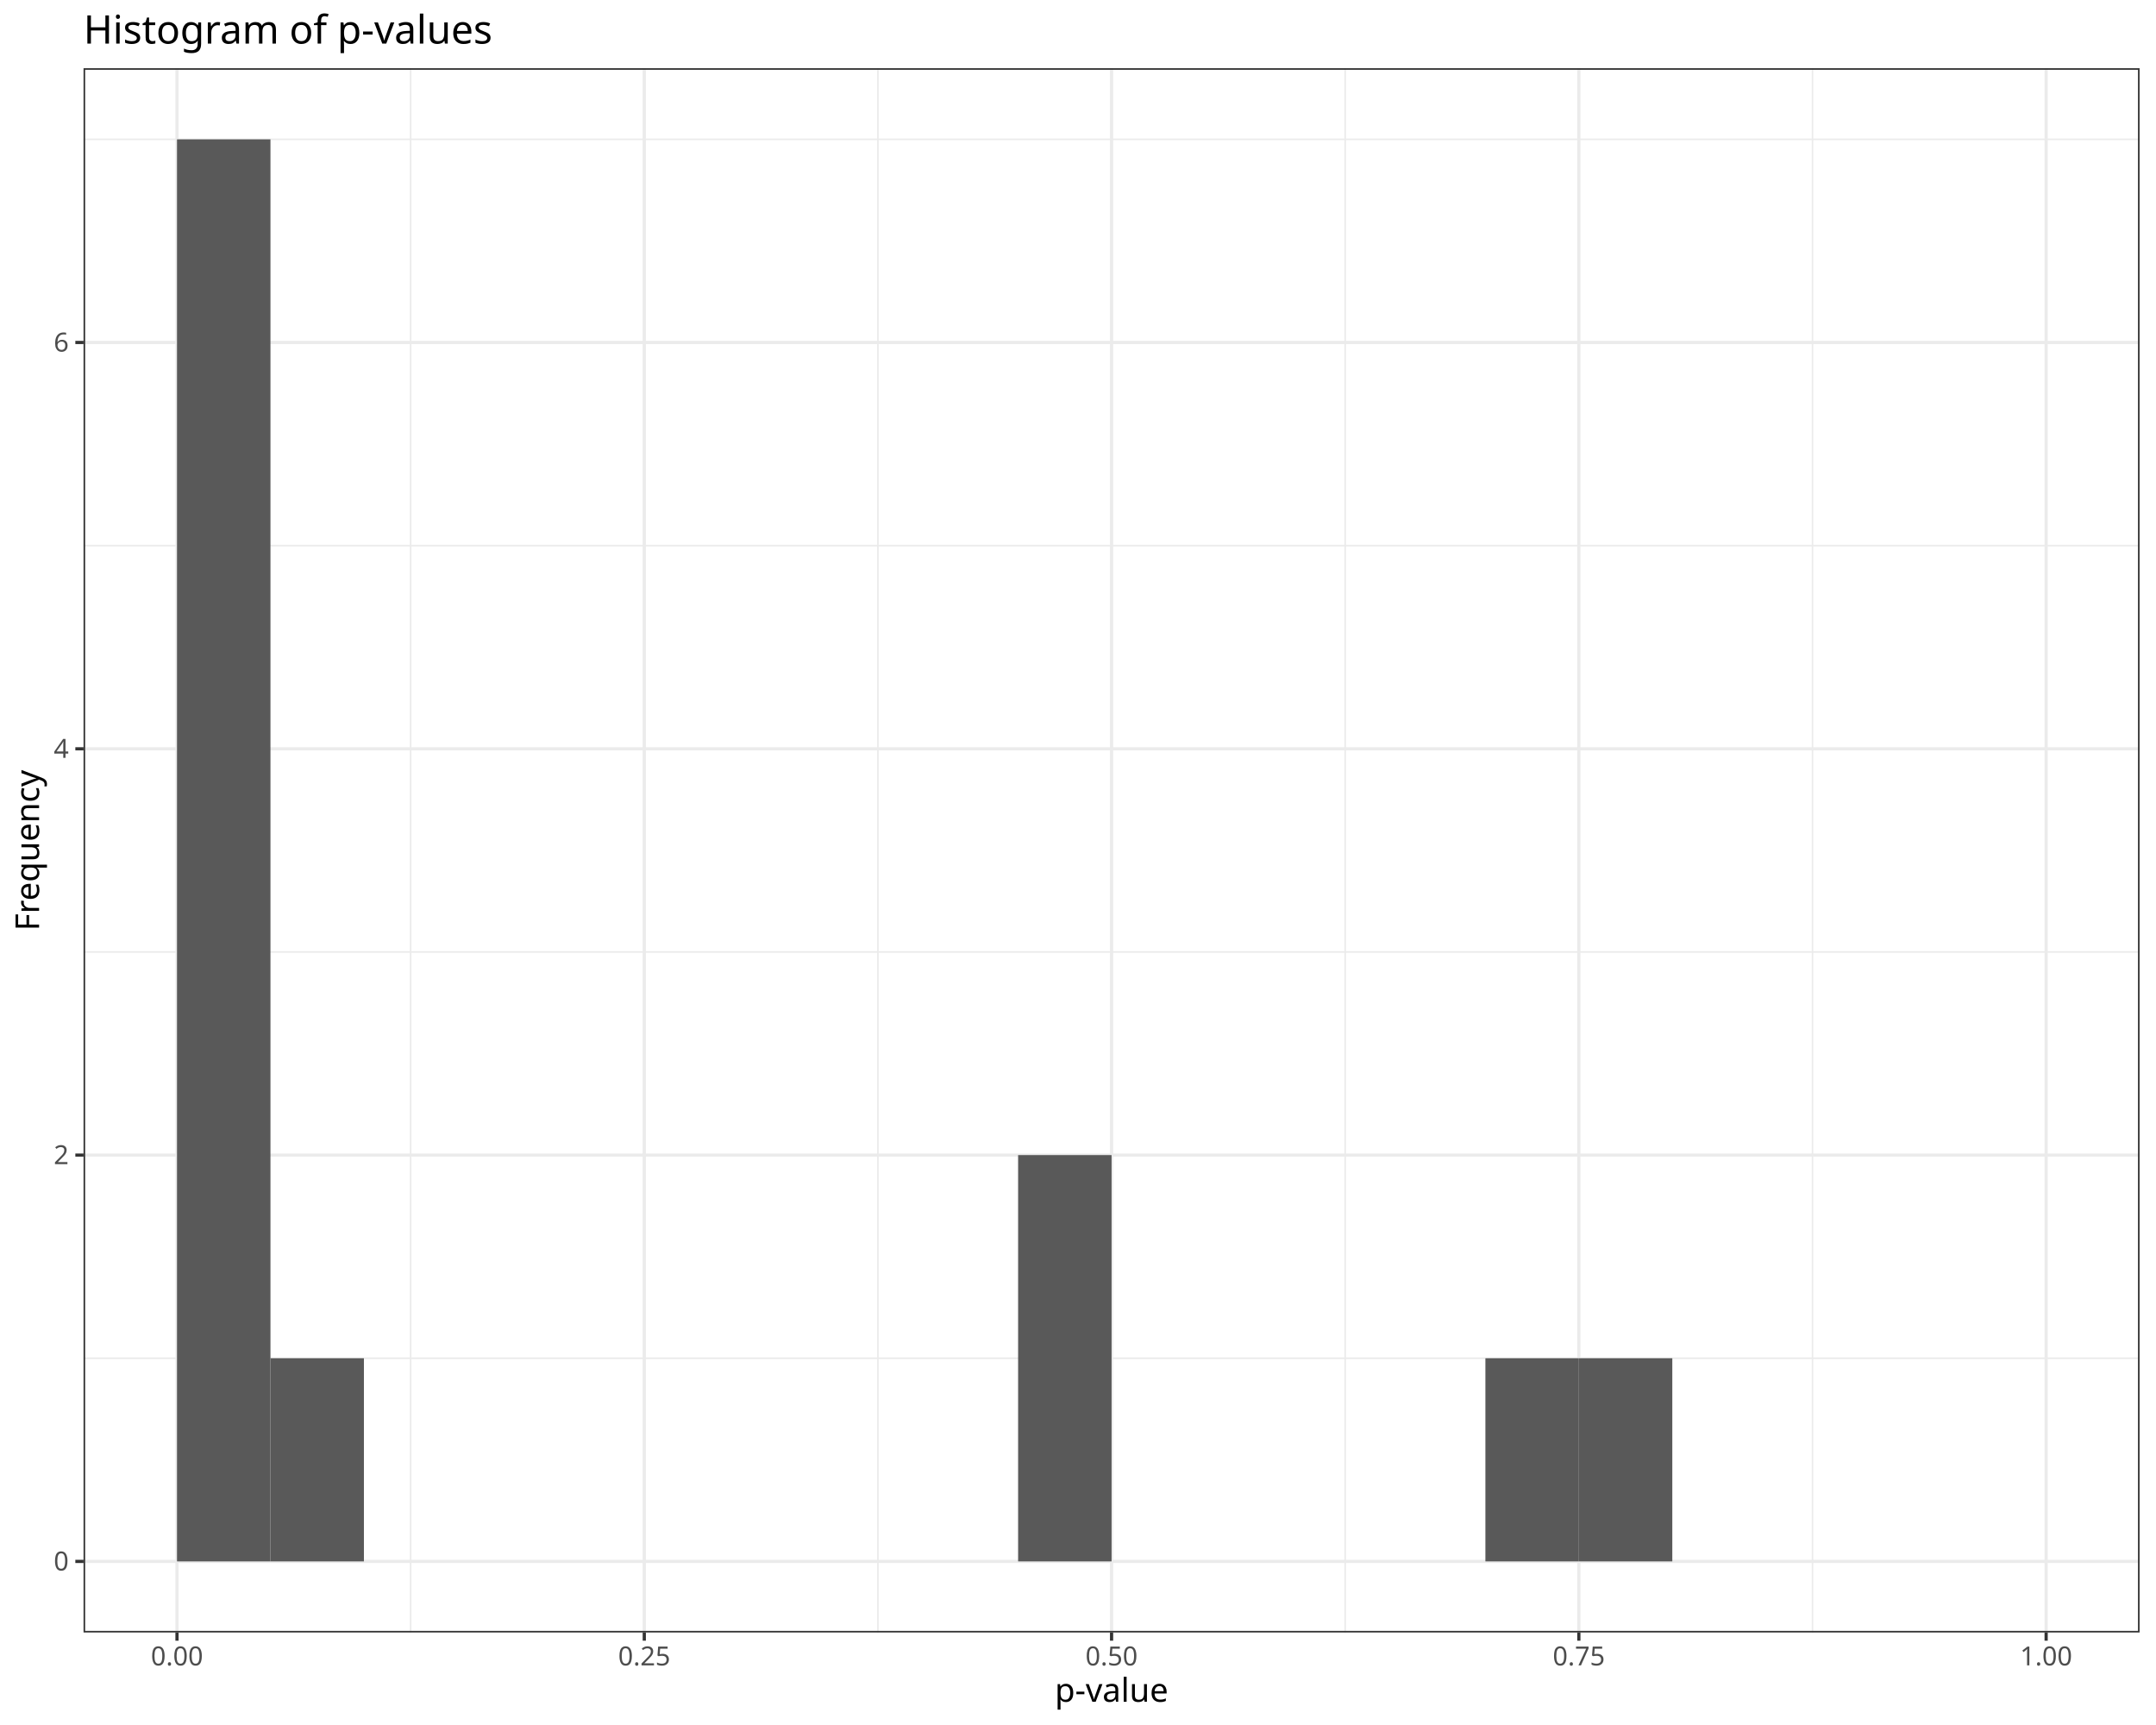
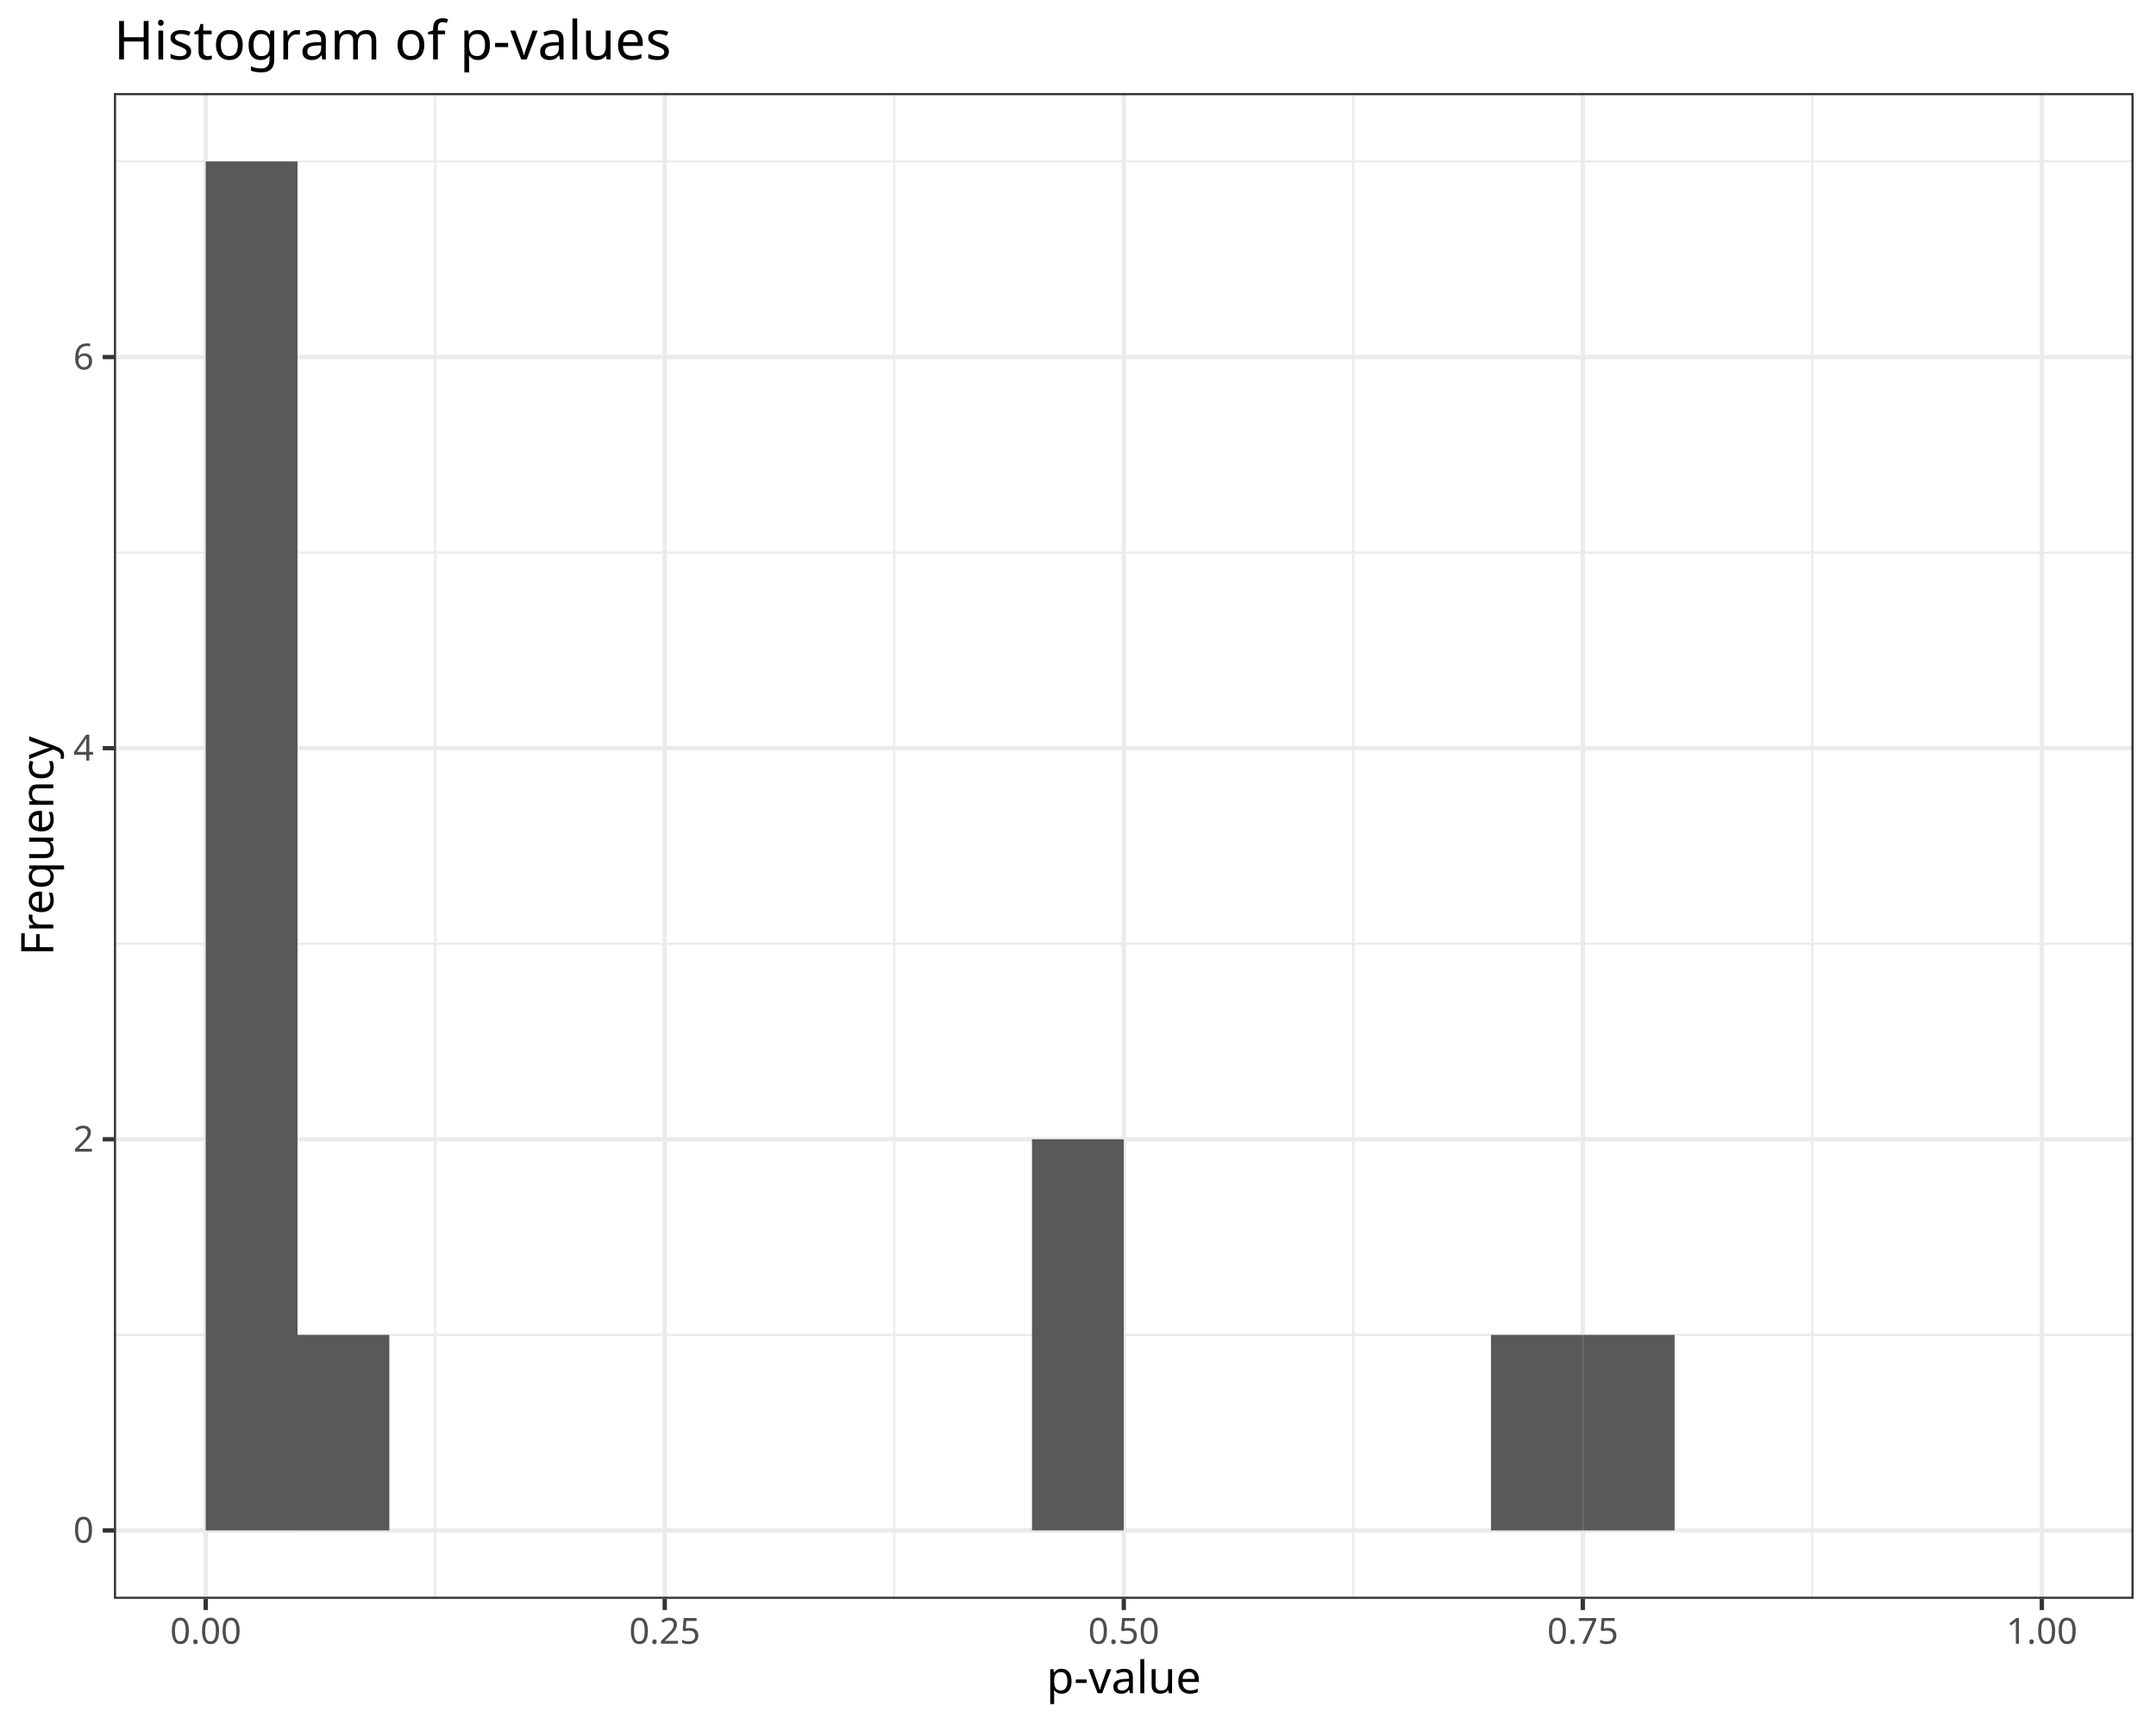
<svg xmlns="http://www.w3.org/2000/svg" class="svglite" data-engine-version="2.0" width="720.00pt" height="576.00pt" viewBox="0 0 720.00 576.00">
  <defs>
    <style type="text/css">
    .svglite line, .svglite polyline, .svglite polygon, .svglite path, .svglite rect, .svglite circle {
      fill: none;
      stroke: #000000;
      stroke-linecap: round;
      stroke-linejoin: round;
      stroke-miterlimit: 10.00;
    }
  </style>
  </defs>
  <rect width="100%" height="100%" style="stroke: none; fill: #FFFFFF;" />
  <defs>
    <clipPath id="cpMC4wMHw3MjAuMDB8MC4wMHw1NzYuMDA=">
      <rect x="0.00" y="0.00" width="720.00" height="576.00" />
    </clipPath>
  </defs>
  <g clip-path="url(#cpMC4wMHw3MjAuMDB8MC4wMHw1NzYuMDA=)">
-     <rect x="0.00" y="0.00" width="720.00" height="576.00" style="stroke-width: 1.07; stroke: #FFFFFF; fill: #FFFFFF;" />
+     <rect x="0.00" y="0.00" width="720.00" height="576.00" style="stroke-width: 1.45; stroke: #FFFFFF; fill: #FFFFFF;" />
  </g>
  <defs>
-     <clipPath id="cpMjcuOTB8NzE0LjUyfDIyLjc4fDU0NS4xMQ==">
-       <rect x="27.90" y="22.78" width="686.62" height="522.33" />
+     <clipPath id="cpMzguMDR8NzEyLjUzfDMxLjA3fDUzMy44OA==">
+       <rect x="38.04" y="31.07" width="674.48" height="502.81" />
    </clipPath>
  </defs>
-   <g clip-path="url(#cpMjcuOTB8NzE0LjUyfDIyLjc4fDU0NS4xMQ==)">
-     <rect x="27.90" y="22.78" width="686.62" height="522.33" style="stroke-width: 1.07; stroke: none; fill: #FFFFFF;" />
-     <polyline points="27.90,453.54 714.52,453.54 " style="stroke-width: 0.53; stroke: #EBEBEB; stroke-linecap: butt;" />
-     <polyline points="27.90,317.87 714.52,317.87 " style="stroke-width: 0.53; stroke: #EBEBEB; stroke-linecap: butt;" />
-     <polyline points="27.90,182.20 714.52,182.20 " style="stroke-width: 0.53; stroke: #EBEBEB; stroke-linecap: butt;" />
-     <polyline points="27.90,46.53 714.52,46.53 " style="stroke-width: 0.53; stroke: #EBEBEB; stroke-linecap: butt;" />
-     <polyline points="137.13,545.11 137.13,22.78 " style="stroke-width: 0.53; stroke: #EBEBEB; stroke-linecap: butt;" />
-     <polyline points="293.18,545.11 293.18,22.78 " style="stroke-width: 0.53; stroke: #EBEBEB; stroke-linecap: butt;" />
-     <polyline points="449.23,545.11 449.23,22.78 " style="stroke-width: 0.53; stroke: #EBEBEB; stroke-linecap: butt;" />
-     <polyline points="605.29,545.11 605.29,22.78 " style="stroke-width: 0.53; stroke: #EBEBEB; stroke-linecap: butt;" />
-     <polyline points="27.90,521.37 714.52,521.37 " style="stroke-width: 1.07; stroke: #EBEBEB; stroke-linecap: butt;" />
-     <polyline points="27.90,385.70 714.52,385.70 " style="stroke-width: 1.07; stroke: #EBEBEB; stroke-linecap: butt;" />
-     <polyline points="27.90,250.03 714.52,250.03 " style="stroke-width: 1.07; stroke: #EBEBEB; stroke-linecap: butt;" />
-     <polyline points="27.90,114.36 714.52,114.36 " style="stroke-width: 1.07; stroke: #EBEBEB; stroke-linecap: butt;" />
-     <polyline points="59.11,545.11 59.11,22.78 " style="stroke-width: 1.07; stroke: #EBEBEB; stroke-linecap: butt;" />
-     <polyline points="215.16,545.11 215.16,22.78 " style="stroke-width: 1.07; stroke: #EBEBEB; stroke-linecap: butt;" />
-     <polyline points="371.21,545.11 371.21,22.78 " style="stroke-width: 1.07; stroke: #EBEBEB; stroke-linecap: butt;" />
-     <polyline points="527.26,545.11 527.26,22.78 " style="stroke-width: 1.07; stroke: #EBEBEB; stroke-linecap: butt;" />
-     <polyline points="683.31,545.11 683.31,22.78 " style="stroke-width: 1.07; stroke: #EBEBEB; stroke-linecap: butt;" />
-     <rect x="59.11" y="46.53" width="31.21" height="474.84" style="stroke-width: 1.07; stroke: none; stroke-linecap: butt; stroke-linejoin: miter; fill: #595959;" />
-     <rect x="90.32" y="453.54" width="31.21" height="67.83" style="stroke-width: 1.07; stroke: none; stroke-linecap: butt; stroke-linejoin: miter; fill: #595959;" />
-     <rect x="121.53" y="521.37" width="31.21" height="0.00" style="stroke-width: 1.07; stroke: none; stroke-linecap: butt; stroke-linejoin: miter; fill: #595959;" />
-     <rect x="152.74" y="521.37" width="31.21" height="0.00" style="stroke-width: 1.07; stroke: none; stroke-linecap: butt; stroke-linejoin: miter; fill: #595959;" />
-     <rect x="183.95" y="521.37" width="31.21" height="0.00" style="stroke-width: 1.07; stroke: none; stroke-linecap: butt; stroke-linejoin: miter; fill: #595959;" />
-     <rect x="215.16" y="521.37" width="31.21" height="0.00" style="stroke-width: 1.07; stroke: none; stroke-linecap: butt; stroke-linejoin: miter; fill: #595959;" />
-     <rect x="246.37" y="521.37" width="31.21" height="0.00" style="stroke-width: 1.07; stroke: none; stroke-linecap: butt; stroke-linejoin: miter; fill: #595959;" />
-     <rect x="277.58" y="521.37" width="31.21" height="0.00" style="stroke-width: 1.07; stroke: none; stroke-linecap: butt; stroke-linejoin: miter; fill: #595959;" />
-     <rect x="308.79" y="521.37" width="31.21" height="0.00" style="stroke-width: 1.07; stroke: none; stroke-linecap: butt; stroke-linejoin: miter; fill: #595959;" />
-     <rect x="340.00" y="385.70" width="31.21" height="135.67" style="stroke-width: 1.07; stroke: none; stroke-linecap: butt; stroke-linejoin: miter; fill: #595959;" />
-     <rect x="371.21" y="521.37" width="31.21" height="0.00" style="stroke-width: 1.07; stroke: none; stroke-linecap: butt; stroke-linejoin: miter; fill: #595959;" />
-     <rect x="402.42" y="521.37" width="31.21" height="0.00" style="stroke-width: 1.07; stroke: none; stroke-linecap: butt; stroke-linejoin: miter; fill: #595959;" />
-     <rect x="433.63" y="521.37" width="31.21" height="0.00" style="stroke-width: 1.07; stroke: none; stroke-linecap: butt; stroke-linejoin: miter; fill: #595959;" />
-     <rect x="464.84" y="521.37" width="31.21" height="0.00" style="stroke-width: 1.07; stroke: none; stroke-linecap: butt; stroke-linejoin: miter; fill: #595959;" />
-     <rect x="496.05" y="453.54" width="31.21" height="67.83" style="stroke-width: 1.07; stroke: none; stroke-linecap: butt; stroke-linejoin: miter; fill: #595959;" />
-     <rect x="527.26" y="453.54" width="31.21" height="67.83" style="stroke-width: 1.07; stroke: none; stroke-linecap: butt; stroke-linejoin: miter; fill: #595959;" />
-     <rect x="558.47" y="521.37" width="31.21" height="0.00" style="stroke-width: 1.07; stroke: none; stroke-linecap: butt; stroke-linejoin: miter; fill: #595959;" />
-     <rect x="589.68" y="521.37" width="31.21" height="0.00" style="stroke-width: 1.07; stroke: none; stroke-linecap: butt; stroke-linejoin: miter; fill: #595959;" />
-     <rect x="620.89" y="521.37" width="31.21" height="0.00" style="stroke-width: 1.07; stroke: none; stroke-linecap: butt; stroke-linejoin: miter; fill: #595959;" />
-     <rect x="652.10" y="521.37" width="31.21" height="0.00" style="stroke-width: 1.07; stroke: none; stroke-linecap: butt; stroke-linejoin: miter; fill: #595959;" />
-     <rect x="27.90" y="22.78" width="686.62" height="522.33" style="stroke-width: 1.07; stroke: #333333;" />
+   <g clip-path="url(#cpMzguMDR8NzEyLjUzfDMxLjA3fDUzMy44OA==)">
+     <rect x="38.04" y="31.07" width="674.48" height="502.81" style="stroke-width: 1.45; stroke: none; fill: #FFFFFF;" />
+     <polyline points="38.04,445.73 712.53,445.73 " style="stroke-width: 0.73; stroke: #EBEBEB; stroke-linecap: butt;" />
+     <polyline points="38.04,315.12 712.53,315.12 " style="stroke-width: 0.73; stroke: #EBEBEB; stroke-linecap: butt;" />
+     <polyline points="38.04,184.52 712.53,184.52 " style="stroke-width: 0.73; stroke: #EBEBEB; stroke-linecap: butt;" />
+     <polyline points="38.04,53.92 712.53,53.92 " style="stroke-width: 0.73; stroke: #EBEBEB; stroke-linecap: butt;" />
+     <polyline points="145.35,533.88 145.35,31.07 " style="stroke-width: 0.73; stroke: #EBEBEB; stroke-linecap: butt;" />
+     <polyline points="298.64,533.88 298.64,31.07 " style="stroke-width: 0.73; stroke: #EBEBEB; stroke-linecap: butt;" />
+     <polyline points="451.93,533.88 451.93,31.07 " style="stroke-width: 0.73; stroke: #EBEBEB; stroke-linecap: butt;" />
+     <polyline points="605.22,533.88 605.22,31.07 " style="stroke-width: 0.73; stroke: #EBEBEB; stroke-linecap: butt;" />
+     <polyline points="38.04,511.03 712.53,511.03 " style="stroke-width: 1.45; stroke: #EBEBEB; stroke-linecap: butt;" />
+     <polyline points="38.04,380.42 712.53,380.42 " style="stroke-width: 1.45; stroke: #EBEBEB; stroke-linecap: butt;" />
+     <polyline points="38.04,249.82 712.53,249.82 " style="stroke-width: 1.45; stroke: #EBEBEB; stroke-linecap: butt;" />
+     <polyline points="38.04,119.22 712.53,119.22 " style="stroke-width: 1.45; stroke: #EBEBEB; stroke-linecap: butt;" />
+     <polyline points="68.70,533.88 68.70,31.07 " style="stroke-width: 1.45; stroke: #EBEBEB; stroke-linecap: butt;" />
+     <polyline points="221.99,533.88 221.99,31.07 " style="stroke-width: 1.45; stroke: #EBEBEB; stroke-linecap: butt;" />
+     <polyline points="375.29,533.88 375.29,31.07 " style="stroke-width: 1.45; stroke: #EBEBEB; stroke-linecap: butt;" />
+     <polyline points="528.58,533.88 528.58,31.07 " style="stroke-width: 1.45; stroke: #EBEBEB; stroke-linecap: butt;" />
+     <polyline points="681.87,533.88 681.87,31.07 " style="stroke-width: 1.45; stroke: #EBEBEB; stroke-linecap: butt;" />
+     <rect x="68.70" y="53.92" width="30.66" height="457.10" style="stroke-width: 1.07; stroke: none; stroke-linecap: butt; stroke-linejoin: miter; fill: #595959;" />
+     <rect x="99.36" y="445.73" width="30.66" height="65.30" style="stroke-width: 1.07; stroke: none; stroke-linecap: butt; stroke-linejoin: miter; fill: #595959;" />
+     <rect x="130.02" y="511.03" width="30.66" height="0.00" style="stroke-width: 1.07; stroke: none; stroke-linecap: butt; stroke-linejoin: miter; fill: #595959;" />
+     <rect x="160.68" y="511.03" width="30.66" height="0.00" style="stroke-width: 1.07; stroke: none; stroke-linecap: butt; stroke-linejoin: miter; fill: #595959;" />
+     <rect x="191.34" y="511.03" width="30.66" height="0.00" style="stroke-width: 1.07; stroke: none; stroke-linecap: butt; stroke-linejoin: miter; fill: #595959;" />
+     <rect x="221.99" y="511.03" width="30.66" height="0.00" style="stroke-width: 1.07; stroke: none; stroke-linecap: butt; stroke-linejoin: miter; fill: #595959;" />
+     <rect x="252.65" y="511.03" width="30.66" height="0.00" style="stroke-width: 1.07; stroke: none; stroke-linecap: butt; stroke-linejoin: miter; fill: #595959;" />
+     <rect x="283.31" y="511.03" width="30.66" height="0.00" style="stroke-width: 1.07; stroke: none; stroke-linecap: butt; stroke-linejoin: miter; fill: #595959;" />
+     <rect x="313.97" y="511.03" width="30.66" height="0.00" style="stroke-width: 1.07; stroke: none; stroke-linecap: butt; stroke-linejoin: miter; fill: #595959;" />
+     <rect x="344.63" y="380.42" width="30.66" height="130.60" style="stroke-width: 1.07; stroke: none; stroke-linecap: butt; stroke-linejoin: miter; fill: #595959;" />
+     <rect x="375.29" y="511.03" width="30.66" height="0.00" style="stroke-width: 1.07; stroke: none; stroke-linecap: butt; stroke-linejoin: miter; fill: #595959;" />
+     <rect x="405.94" y="511.03" width="30.66" height="0.00" style="stroke-width: 1.07; stroke: none; stroke-linecap: butt; stroke-linejoin: miter; fill: #595959;" />
+     <rect x="436.60" y="511.03" width="30.66" height="0.00" style="stroke-width: 1.07; stroke: none; stroke-linecap: butt; stroke-linejoin: miter; fill: #595959;" />
+     <rect x="467.26" y="511.03" width="30.66" height="0.00" style="stroke-width: 1.07; stroke: none; stroke-linecap: butt; stroke-linejoin: miter; fill: #595959;" />
+     <rect x="497.92" y="445.73" width="30.66" height="65.30" style="stroke-width: 1.07; stroke: none; stroke-linecap: butt; stroke-linejoin: miter; fill: #595959;" />
+     <rect x="528.58" y="445.73" width="30.66" height="65.30" style="stroke-width: 1.07; stroke: none; stroke-linecap: butt; stroke-linejoin: miter; fill: #595959;" />
+     <rect x="559.24" y="511.03" width="30.66" height="0.00" style="stroke-width: 1.07; stroke: none; stroke-linecap: butt; stroke-linejoin: miter; fill: #595959;" />
+     <rect x="589.89" y="511.03" width="30.66" height="0.00" style="stroke-width: 1.07; stroke: none; stroke-linecap: butt; stroke-linejoin: miter; fill: #595959;" />
+     <rect x="620.55" y="511.03" width="30.66" height="0.00" style="stroke-width: 1.07; stroke: none; stroke-linecap: butt; stroke-linejoin: miter; fill: #595959;" />
+     <rect x="651.21" y="511.03" width="30.66" height="0.00" style="stroke-width: 1.07; stroke: none; stroke-linecap: butt; stroke-linejoin: miter; fill: #595959;" />
+     <rect x="38.04" y="31.07" width="674.48" height="502.81" style="stroke-width: 1.45; stroke: #333333;" />
  </g>
  <g clip-path="url(#cpMC4wMHw3MjAuMDB8MC4wMHw1NzYuMDA=)">
-     <text x="22.97" y="524.40" text-anchor="end" style="font-size: 8.80px; fill: #4D4D4D; font-family: sans;" textLength="4.89px" lengthAdjust="spacingAndGlyphs">0</text>
-     <text x="22.97" y="388.73" text-anchor="end" style="font-size: 8.80px; fill: #4D4D4D; font-family: sans;" textLength="4.89px" lengthAdjust="spacingAndGlyphs">2</text>
-     <text x="22.97" y="253.06" text-anchor="end" style="font-size: 8.80px; fill: #4D4D4D; font-family: sans;" textLength="4.89px" lengthAdjust="spacingAndGlyphs">4</text>
-     <text x="22.97" y="117.39" text-anchor="end" style="font-size: 8.80px; fill: #4D4D4D; font-family: sans;" textLength="4.89px" lengthAdjust="spacingAndGlyphs">6</text>
-     <polyline points="25.16,521.37 27.90,521.37 " style="stroke-width: 1.07; stroke: #333333; stroke-linecap: butt;" />
-     <polyline points="25.16,385.70 27.90,385.70 " style="stroke-width: 1.07; stroke: #333333; stroke-linecap: butt;" />
-     <polyline points="25.16,250.03 27.90,250.03 " style="stroke-width: 1.07; stroke: #333333; stroke-linecap: butt;" />
-     <polyline points="25.16,114.36 27.90,114.36 " style="stroke-width: 1.07; stroke: #333333; stroke-linecap: butt;" />
-     <polyline points="59.11,547.85 59.11,545.11 " style="stroke-width: 1.07; stroke: #333333; stroke-linecap: butt;" />
-     <polyline points="215.16,547.85 215.16,545.11 " style="stroke-width: 1.07; stroke: #333333; stroke-linecap: butt;" />
-     <polyline points="371.21,547.85 371.21,545.11 " style="stroke-width: 1.07; stroke: #333333; stroke-linecap: butt;" />
-     <polyline points="527.26,547.85 527.26,545.11 " style="stroke-width: 1.07; stroke: #333333; stroke-linecap: butt;" />
-     <polyline points="683.31,547.85 683.31,545.11 " style="stroke-width: 1.07; stroke: #333333; stroke-linecap: butt;" />
-     <text x="59.11" y="556.10" text-anchor="middle" style="font-size: 8.80px; fill: #4D4D4D; font-family: sans;" textLength="17.13px" lengthAdjust="spacingAndGlyphs">0.00</text>
-     <text x="215.16" y="556.10" text-anchor="middle" style="font-size: 8.80px; fill: #4D4D4D; font-family: sans;" textLength="17.13px" lengthAdjust="spacingAndGlyphs">0.25</text>
-     <text x="371.21" y="556.10" text-anchor="middle" style="font-size: 8.80px; fill: #4D4D4D; font-family: sans;" textLength="17.13px" lengthAdjust="spacingAndGlyphs">0.50</text>
-     <text x="527.26" y="556.10" text-anchor="middle" style="font-size: 8.80px; fill: #4D4D4D; font-family: sans;" textLength="17.13px" lengthAdjust="spacingAndGlyphs">0.75</text>
-     <text x="683.31" y="556.10" text-anchor="middle" style="font-size: 8.80px; fill: #4D4D4D; font-family: sans;" textLength="17.13px" lengthAdjust="spacingAndGlyphs">1.00</text>
-     <text x="371.21" y="568.24" text-anchor="middle" style="font-size: 11.00px; font-family: sans;" textLength="36.08px" lengthAdjust="spacingAndGlyphs">p-value</text>
-     <text transform="translate(13.05,283.95) rotate(-90)" text-anchor="middle" style="font-size: 11.00px; font-family: sans;" textLength="51.98px" lengthAdjust="spacingAndGlyphs">Frequency</text>
-     <text x="27.90" y="14.56" style="font-size: 13.20px; font-family: sans;" textLength="128.41px" lengthAdjust="spacingAndGlyphs">Histogram of p-values</text>
+     <text x="31.32" y="515.15" text-anchor="end" style="font-size: 12.00px; fill: #4D4D4D; font-family: sans;" textLength="6.67px" lengthAdjust="spacingAndGlyphs">0</text>
+     <text x="31.32" y="384.55" text-anchor="end" style="font-size: 12.00px; fill: #4D4D4D; font-family: sans;" textLength="6.67px" lengthAdjust="spacingAndGlyphs">2</text>
+     <text x="31.32" y="253.95" text-anchor="end" style="font-size: 12.00px; fill: #4D4D4D; font-family: sans;" textLength="6.67px" lengthAdjust="spacingAndGlyphs">4</text>
+     <text x="31.32" y="123.35" text-anchor="end" style="font-size: 12.00px; fill: #4D4D4D; font-family: sans;" textLength="6.67px" lengthAdjust="spacingAndGlyphs">6</text>
+     <polyline points="34.31,511.03 38.04,511.03 " style="stroke-width: 1.45; stroke: #333333; stroke-linecap: butt;" />
+     <polyline points="34.31,380.42 38.04,380.42 " style="stroke-width: 1.45; stroke: #333333; stroke-linecap: butt;" />
+     <polyline points="34.31,249.82 38.04,249.82 " style="stroke-width: 1.45; stroke: #333333; stroke-linecap: butt;" />
+     <polyline points="34.31,119.22 38.04,119.22 " style="stroke-width: 1.45; stroke: #333333; stroke-linecap: butt;" />
+     <polyline points="68.70,537.62 68.70,533.88 " style="stroke-width: 1.45; stroke: #333333; stroke-linecap: butt;" />
+     <polyline points="221.99,537.62 221.99,533.88 " style="stroke-width: 1.45; stroke: #333333; stroke-linecap: butt;" />
+     <polyline points="375.29,537.62 375.29,533.88 " style="stroke-width: 1.45; stroke: #333333; stroke-linecap: butt;" />
+     <polyline points="528.58,537.62 528.58,533.88 " style="stroke-width: 1.45; stroke: #333333; stroke-linecap: butt;" />
+     <polyline points="681.87,537.62 681.87,533.88 " style="stroke-width: 1.45; stroke: #333333; stroke-linecap: butt;" />
+     <text x="68.70" y="548.86" text-anchor="middle" style="font-size: 12.00px; fill: #4D4D4D; font-family: sans;" textLength="23.36px" lengthAdjust="spacingAndGlyphs">0.00</text>
+     <text x="221.99" y="548.86" text-anchor="middle" style="font-size: 12.00px; fill: #4D4D4D; font-family: sans;" textLength="23.36px" lengthAdjust="spacingAndGlyphs">0.25</text>
+     <text x="375.29" y="548.86" text-anchor="middle" style="font-size: 12.00px; fill: #4D4D4D; font-family: sans;" textLength="23.36px" lengthAdjust="spacingAndGlyphs">0.50</text>
+     <text x="528.58" y="548.86" text-anchor="middle" style="font-size: 12.00px; fill: #4D4D4D; font-family: sans;" textLength="23.36px" lengthAdjust="spacingAndGlyphs">0.75</text>
+     <text x="681.87" y="548.86" text-anchor="middle" style="font-size: 12.00px; fill: #4D4D4D; font-family: sans;" textLength="23.36px" lengthAdjust="spacingAndGlyphs">1.00</text>
+     <text x="375.29" y="565.41" text-anchor="middle" style="font-size: 15.00px; font-family: sans;" textLength="49.20px" lengthAdjust="spacingAndGlyphs">p-value</text>
+     <text transform="translate(17.79,282.47) rotate(-90)" text-anchor="middle" style="font-size: 15.00px; font-family: sans;" textLength="70.88px" lengthAdjust="spacingAndGlyphs">Frequency</text>
+     <text x="38.04" y="19.86" style="font-size: 18.00px; font-family: sans;" textLength="175.10px" lengthAdjust="spacingAndGlyphs">Histogram of p-values</text>
  </g>
</svg>
